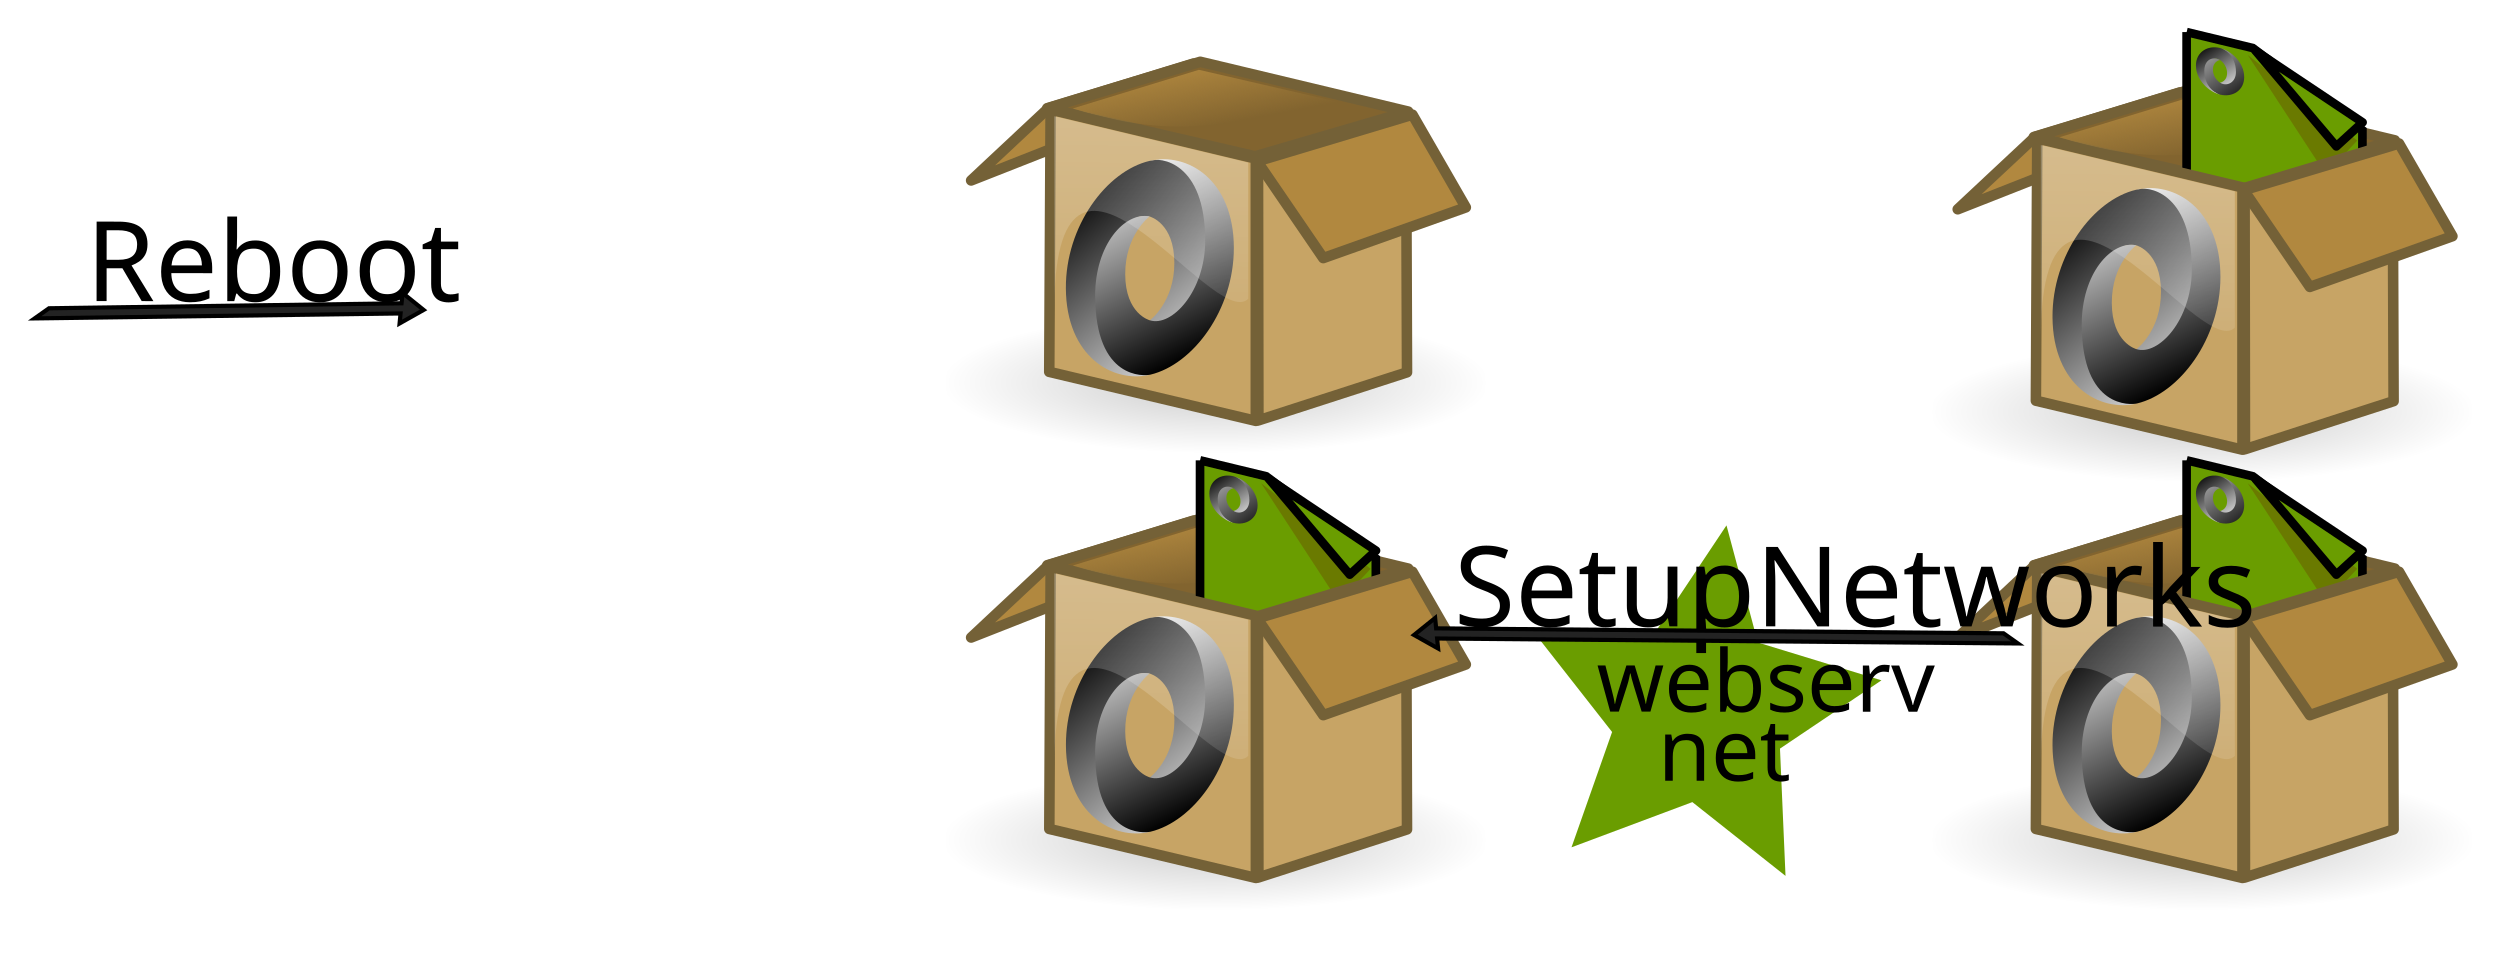
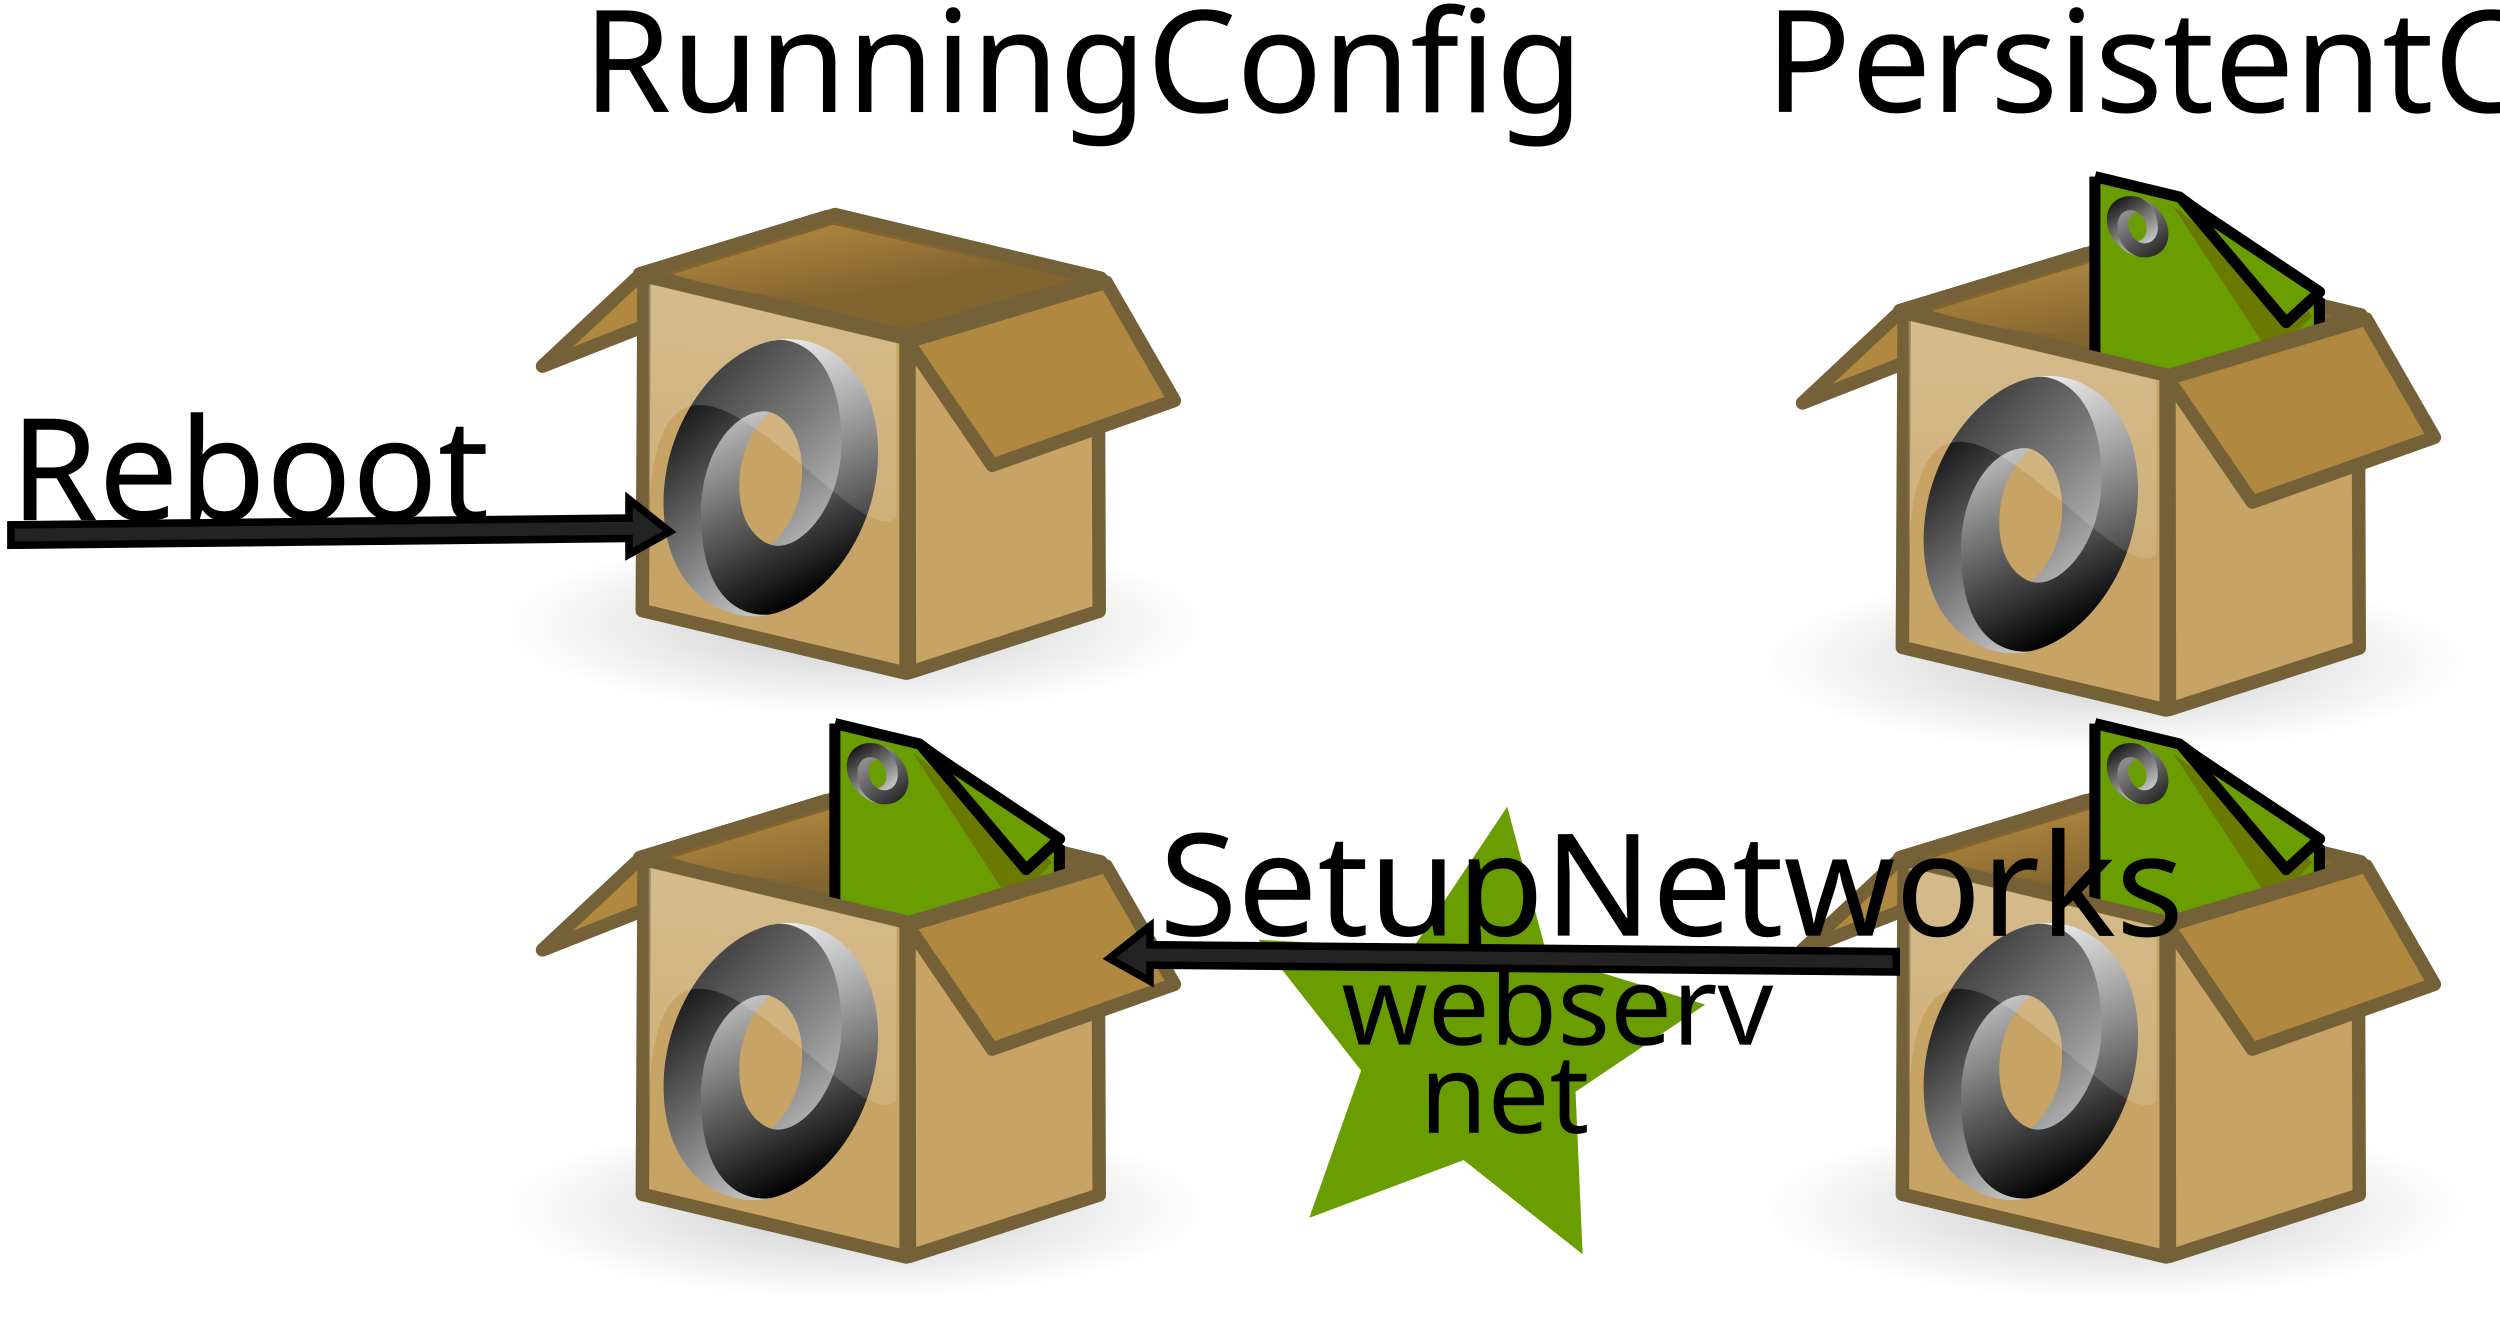
- <svg xmlns="http://www.w3.org/2000/svg" xmlns:xlink="http://www.w3.org/1999/xlink" preserveAspectRatio="xMinYMin meet" viewBox="0 0 448.391 174.557" height="100%" width="100%">
-   <defs>
-     <path id="X" d="m534.517 440.008a48.401 18.782 0 1 1 -96.801 0 48.401 18.782 0 1 1 96.801 0" />
-     <path id="Y" d="m482.09 382.73l-12.79 10.296-27.05 10.658 13.889-12.987 25.953-7.968z" stroke-linejoin="round" fill="#b1883f" stroke="#746137" fill-rule="evenodd" stroke-width="1.895" />
-     <path id="Z" d="m494.67 400.47v24.417c8.724-35.838 25.16-23.07 24.487-31.784l-24.487 7.367" />
-     <path id="a" d="m493.32 399.77l-36.805-8.792-.246 47.04 37.05 8.788v-47.04z" stroke-linejoin="round" stroke="#746137" stroke-linecap="square" stroke-width="1.895" fill="#c7a465" />
-     <path id="b" d="m474.32 428.77c6.668 9.925 13.156-6.358 13.143-15.252-.015-10.55-8.412-14.474-13.223-13.333-7.727 1.833-15.05 11.727-14.989 22.837.064 12.299 8.484 17.09 15.09 15.508-1.495.084-6.483-.081-6.604-14.674-.083-9.912 2.493-14.501 6.519-13.708.09.021 4.437 1.175 4.45 8.302.013 7.08-4.385 10.318-4.385 10.318" />
-     <path id="c" d="m474.26 410.14c-4.418-.892-9.806 5.03-9.766 14.296.065 15.07 8.842 14.334 9.904 14.08 7.67-1.832 14.97-11.638 14.97-22.705 0-12.351-8.424-17.217-15.07-15.641 1.84-.763 9.922.193 9.935 14.265.008 9.14-5.987 15.535-9.897 14.346-.09-.021-4.428-1.161-4.452-8.271-.024-7.097 4.376-10.371 4.376-10.371" />
-     <path id="d" d="m588.69 406.2s0 103.07 0 103.07c0 0 79.25 19.14 79.25 19.14 0 0 0-77.989 0-77.989 0 0-49.42-37.02-49.42-37.02 0 0-29.822-7.203-29.822-7.203" stroke="#000" fill="#6a9d00" stroke-width="3.903" />
-     <path id="e" d="m656.19 457.73s11.834-10.819 11.834-10.819c0 0-48.14-32.15-48.14-32.15 0 0 36.31 42.974 36.31 42.974" stroke-linejoin="round" stroke="#000" fill="#6a9d00" stroke-linecap="round" stroke-width="3.903" />
-     <path id="f" d="m603.74 418.8c-3.179-1.827-7.07-.234-7.07 4.84 0 8.286 6.349 10.571 7.119 10.757 5.557 1.342 10.85-1.821 10.85-7.898 0-6.754-6.067-11.961-10.85-13.12 1.325.143 7.14 3.111 7.14 10.797 0 5.01-4.342 6.692-7.167 4.844-.065-.039-3.196-1.989-3.196-5.891 0-3.885 3.176-4.334 3.176-4.334" />
+ <svg xmlns="http://www.w3.org/2000/svg" xmlns:xlink="http://www.w3.org/1999/xlink" preserveAspectRatio="xMinYMin meet" viewBox="0 0 351.08 188.609" height="100%" width="100%" id="svg3620" version="1.1">
+   <defs id="defs3622">
+     <path id="X" d="m 534.517,440.008 a 48.401,18.782 0 1 1 -96.801,0 48.401,18.782 0 1 1 96.801,0" />
+     <path id="Y" d="m 482.09,382.73 -12.79,10.296 -27.05,10.658 13.889,-12.987 25.953,-7.968 z" style="fill:#b1883f;fill-rule:evenodd;stroke:#746137;stroke-width:1.895;stroke-linejoin:round" />
+     <path id="Z" d="m 494.67,400.47 v 24.417 c 8.724,-35.838 25.16,-23.07 24.487,-31.784 l -24.487,7.367" />
+     <path id="a" d="m 493.32,399.77 -36.805,-8.792 -0.246,47.04 37.05,8.788 v -47.04 z" style="fill:#c7a465;stroke:#746137;stroke-width:1.895;stroke-linecap:square;stroke-linejoin:round" />
+     <path id="b" d="m 474.32,428.77 c 6.668,9.925 13.156,-6.358 13.143,-15.252 -0.015,-10.55 -8.412,-14.474 -13.223,-13.333 -7.727,1.833 -15.05,11.727 -14.989,22.837 0.064,12.299 8.484,17.09 15.09,15.508 -1.495,0.084 -6.483,-0.081 -6.604,-14.674 -0.083,-9.912 2.493,-14.501 6.519,-13.708 0.09,0.021 4.437,1.175 4.45,8.302 0.013,7.08 -4.385,10.318 -4.385,10.318" />
+     <path id="c" d="m 474.26,410.14 c -4.418,-0.892 -9.806,5.03 -9.766,14.296 0.065,15.07 8.842,14.334 9.904,14.08 7.67,-1.832 14.97,-11.638 14.97,-22.705 0,-12.351 -8.424,-17.217 -15.07,-15.641 1.84,-0.763 9.922,0.193 9.935,14.265 0.008,9.14 -5.987,15.535 -9.897,14.346 -0.09,-0.021 -4.428,-1.161 -4.452,-8.271 -0.024,-7.097 4.376,-10.371 4.376,-10.371" />
+     <path id="d" d="m 588.69,406.2 c 0,0 0,103.07 0,103.07 0,0 79.25,19.14 79.25,19.14 0,0 0,-77.989 0,-77.989 0,0 -49.42,-37.02 -49.42,-37.02 0,0 -29.822,-7.203 -29.822,-7.203" style="fill:#6a9d00;stroke:#000000;stroke-width:3.903" />
+     <path id="e" d="m 656.19,457.73 c 0,0 11.834,-10.819 11.834,-10.819 0,0 -48.14,-32.15 -48.14,-32.15 0,0 36.31,42.974 36.31,42.974" style="fill:#6a9d00;stroke:#000000;stroke-width:3.903;stroke-linecap:round;stroke-linejoin:round" />
+     <path id="f" d="m 603.74,418.8 c -3.179,-1.827 -7.07,-0.234 -7.07,4.84 0,8.286 6.349,10.571 7.119,10.757 5.557,1.342 10.85,-1.821 10.85,-7.898 0,-6.754 -6.067,-11.961 -10.85,-13.12 1.325,0.143 7.14,3.111 7.14,10.797 0,5.01 -4.342,6.692 -7.167,4.844 -0.065,-0.039 -3.196,-1.989 -3.196,-5.891 0,-3.885 3.176,-4.334 3.176,-4.334" />
    <linearGradient xlink:href="#7" id="M" gradientUnits="userSpaceOnUse" x1="671.71" y1="368.76" x2="673.95" y2="380.77" />
    <linearGradient xlink:href="#5" id="L" gradientUnits="userSpaceOnUse" x1="659.43" y1="310.81" x2="658.03" y2="441.26" />
    <linearGradient xlink:href="#7" id="F" gradientUnits="userSpaceOnUse" x1="482.78" y1="382" x2="485.02" y2="394.01" />
-     <linearGradient xlink:href="#9" id="J" gradientUnits="userSpaceOnUse" gradientTransform="matrix(0-.1564-.15638 0 547.66 324.17)" x1="-704.14" y1="408.55" x2="-487.3" y2="515.5" />
-     <linearGradient xlink:href="#9" id="H" gradientUnits="userSpaceOnUse" gradientTransform="matrix(.10702 0 0 .107 674.9 385.02)" x1="-561.41" y1="513.69" x2="-820.81" y2="164.69" />
+     <linearGradient xlink:href="#9" id="J" gradientUnits="userSpaceOnUse" gradientTransform="matrix(0,-0.1564,-0.15638,0,547.66,324.17)" x1="-704.14" y1="408.55" x2="-487.3" y2="515.5" />
+     <linearGradient xlink:href="#9" id="H" gradientUnits="userSpaceOnUse" gradientTransform="matrix(0.10702,0,0,0.107,674.9,385.02)" x1="-561.41" y1="513.69" x2="-820.81" y2="164.69" />
    <linearGradient xlink:href="#1" id="W" gradientUnits="userSpaceOnUse" x1="186.92" y1="464.44" x2="186.64" y2="467.72" />
-     <linearGradient xlink:href="#9" id="I" gradientUnits="userSpaceOnUse" gradientTransform="matrix(0-.1564-.15638 0 547.66 324.17)" x1="-520.83" y1="556.49" x2="-728.36" y2="384.33" />
-     <linearGradient xlink:href="#9" id="N" gradientUnits="userSpaceOnUse" gradientTransform="matrix(0-.1564-.15638 0 736.59 310.93)" x1="-520.83" y1="556.49" x2="-728.36" y2="384.33" />
-     <linearGradient xlink:href="#9" id="V" gradientUnits="userSpaceOnUse" gradientTransform="matrix(0-.1564-.15638 0 547.66 324.17)" x1="-704.14" y1="408.55" x2="-487.3" y2="515.5" />
-     <linearGradient xlink:href="#9" id="U" gradientUnits="userSpaceOnUse" gradientTransform="matrix(0-.1564-.15638 0 547.66 324.17)" x1="-520.83" y1="556.49" x2="-728.36" y2="384.33" />
-     <linearGradient xlink:href="#9" id="O" gradientUnits="userSpaceOnUse" gradientTransform="matrix(0-.1564-.15638 0 736.59 310.93)" x1="-704.14" y1="408.55" x2="-487.3" y2="515.5" />
-     <linearGradient xlink:href="#9" id="T" gradientUnits="userSpaceOnUse" gradientTransform="matrix(.10702 0 0 .107 674.9 385.02)" x1="-561.41" y1="513.69" x2="-820.81" y2="164.69" />
+     <linearGradient xlink:href="#9" id="I" gradientUnits="userSpaceOnUse" gradientTransform="matrix(0,-0.1564,-0.15638,0,547.66,324.17)" x1="-520.83" y1="556.49" x2="-728.36" y2="384.33" />
+     <linearGradient xlink:href="#9" id="N" gradientUnits="userSpaceOnUse" gradientTransform="matrix(0,-0.1564,-0.15638,0,736.59,310.93)" x1="-520.83" y1="556.49" x2="-728.36" y2="384.33" />
+     <linearGradient xlink:href="#9" id="V" gradientUnits="userSpaceOnUse" gradientTransform="matrix(0,-0.1564,-0.15638,0,547.66,324.17)" x1="-704.14" y1="408.55" x2="-487.3" y2="515.5" />
+     <linearGradient xlink:href="#9" id="U" gradientUnits="userSpaceOnUse" gradientTransform="matrix(0,-0.1564,-0.15638,0,547.66,324.17)" x1="-520.83" y1="556.49" x2="-728.36" y2="384.33" />
+     <linearGradient xlink:href="#9" id="O" gradientUnits="userSpaceOnUse" gradientTransform="matrix(0,-0.1564,-0.15638,0,736.59,310.93)" x1="-704.14" y1="408.55" x2="-487.3" y2="515.5" />
+     <linearGradient xlink:href="#9" id="T" gradientUnits="userSpaceOnUse" gradientTransform="matrix(0.10702,0,0,0.107,674.9,385.02)" x1="-561.41" y1="513.69" x2="-820.81" y2="164.69" />
    <linearGradient xlink:href="#7" id="R" gradientUnits="userSpaceOnUse" x1="482.78" y1="382" x2="485.02" y2="394.01" />
    <linearGradient xlink:href="#5" id="Q" gradientUnits="userSpaceOnUse" x1="470.51" y1="324.05" x2="469.11" y2="454.5" />
-     <linearGradient xlink:href="#9" id="S" gradientUnits="userSpaceOnUse" gradientTransform="matrix(.10702 0 0 .107 674.9 385.02)" x1="-751.03" y1="256.87" x2="-603.64" y2="471.21" />
-     <linearGradient xlink:href="#9" id="G" gradientUnits="userSpaceOnUse" gradientTransform="matrix(.10702 0 0 .107 674.9 385.02)" x1="-751.03" y1="256.87" x2="-603.64" y2="471.21" />
+     <linearGradient xlink:href="#9" id="S" gradientUnits="userSpaceOnUse" gradientTransform="matrix(0.10702,0,0,0.107,674.9,385.02)" x1="-751.03" y1="256.87" x2="-603.64" y2="471.21" />
+     <linearGradient xlink:href="#9" id="G" gradientUnits="userSpaceOnUse" gradientTransform="matrix(0.10702,0,0,0.107,674.9,385.02)" x1="-751.03" y1="256.87" x2="-603.64" y2="471.21" />
    <linearGradient id="7" x1="-86.26" gradientUnits="userSpaceOnUse" y1="54.1" x2="-85.08" y2="60.44">
-       <stop stop-color="#b1883f" />
-       <stop stop-color="#b1883f" stop-opacity="0" offset="1" />
-     </linearGradient>
-     <linearGradient xlink:href="#9" id="8" gradientUnits="userSpaceOnUse" gradientTransform="matrix(.10702 0 0 .107 674.9 385.02)" x1="-751.03" y1="256.87" x2="-603.64" y2="471.21" />
+       <stop stop-color="#b1883f" id="stop3650" />
+       <stop stop-color="#b1883f" stop-opacity="0" offset="1" id="stop3652" />
+     </linearGradient>
+     <linearGradient xlink:href="#9" id="8" gradientUnits="userSpaceOnUse" gradientTransform="matrix(0.10702,0,0,0.107,674.9,385.02)" x1="-751.03" y1="256.87" x2="-603.64" y2="471.21" />
    <linearGradient id="5" x1="-92.74" gradientUnits="userSpaceOnUse" y1="23.521" x2="-93.47" y2="92.37">
-       <stop stop-color="#fff" stop-opacity=".668" />
-       <stop stop-color="#fff" stop-opacity="0" offset="1" />
+       <stop stop-color="#fff" stop-opacity=".668" id="stop3656" />
+       <stop stop-color="#fff" stop-opacity="0" offset="1" id="stop3658" />
    </linearGradient>
    <linearGradient id="1">
-       <stop stop-color="#232323" />
-       <stop offset="1" stop-color="#474747" />
-     </linearGradient>
-     <linearGradient y2="395.79" x2="392.2" y1="392.51" x1="391.92" gradientUnits="userSpaceOnUse" id="0" xlink:href="#1" />
+       <stop stop-color="#232323" id="stop3661" />
+       <stop offset="1" stop-color="#474747" id="stop3663" />
+     </linearGradient>
+     <linearGradient y2="395.79" x2="392.2" y1="392.51" x1="391.92" gradientUnits="userSpaceOnUse" id="0" xlink:href="#1" gradientTransform="matrix(1.412813,0,0,1.412813,-106.8714,-160.4562)" />
    <linearGradient xlink:href="#5" id="4" gradientUnits="userSpaceOnUse" x1="470.51" y1="324.05" x2="469.11" y2="454.5" />
    <linearGradient xlink:href="#7" id="6" gradientUnits="userSpaceOnUse" x1="482.78" y1="382" x2="485.02" y2="394.01" />
-     <linearGradient xlink:href="#9" id="B" gradientUnits="userSpaceOnUse" gradientTransform="matrix(0-.1564-.15638 0 547.66 324.17)" x1="-520.83" y1="556.49" x2="-728.36" y2="384.33" />
-     <linearGradient xlink:href="#9" id="C" gradientUnits="userSpaceOnUse" gradientTransform="matrix(0-.1564-.15638 0 547.66 324.17)" x1="-704.14" y1="408.55" x2="-487.3" y2="515.5" />
-     <linearGradient xlink:href="#9" id="A" gradientUnits="userSpaceOnUse" gradientTransform="matrix(.10702 0 0 .107 674.9 385.02)" x1="-561.41" y1="513.69" x2="-820.81" y2="164.69" />
+     <linearGradient xlink:href="#9" id="B" gradientUnits="userSpaceOnUse" gradientTransform="matrix(0,-0.1564,-0.15638,0,547.66,324.17)" x1="-520.83" y1="556.49" x2="-728.36" y2="384.33" />
+     <linearGradient xlink:href="#9" id="C" gradientUnits="userSpaceOnUse" gradientTransform="matrix(0,-0.1564,-0.15638,0,547.66,324.17)" x1="-704.14" y1="408.55" x2="-487.3" y2="515.5" />
+     <linearGradient xlink:href="#9" id="A" gradientUnits="userSpaceOnUse" gradientTransform="matrix(0.10702,0,0,0.107,674.9,385.02)" x1="-561.41" y1="513.69" x2="-820.81" y2="164.69" />
    <linearGradient xlink:href="#5" id="E" gradientUnits="userSpaceOnUse" x1="470.51" y1="324.05" x2="469.11" y2="454.5" />
    <linearGradient id="9">
-       <stop />
-       <stop offset="1" stop-color="#fff" />
-     </linearGradient>
-     <radialGradient xlink:href="#3" id="2" gradientUnits="userSpaceOnUse" gradientTransform="matrix(.8054 0 0 .20643 534.12 332.23)" cx="-59.6" cy="522.12" r="61.17" />
-     <radialGradient id="3" gradientUnits="userSpaceOnUse" cy="522.12" cx="-59.6" gradientTransform="matrix(1.0178 0 0 .13108 127.26 37.24)" r="61.17">
-       <stop stop-opacity=".208" />
-       <stop stop-opacity="0" offset="1" />
+       <stop id="stop3673" />
+       <stop offset="1" stop-color="#fff" id="stop3675" />
+     </linearGradient>
+     <radialGradient xlink:href="#3" id="2" gradientUnits="userSpaceOnUse" gradientTransform="matrix(0.8054,0,0,0.20643,534.12,332.23)" cx="-59.6" cy="522.12" r="61.17" />
+     <radialGradient id="3" gradientUnits="userSpaceOnUse" cy="522.12" cx="-59.6" gradientTransform="matrix(1.0178,0,0,0.13108,127.26,37.24)" r="61.17">
+       <stop stop-opacity=".208" id="stop3679" />
+       <stop stop-opacity="0" offset="1" id="stop3681" />
    </radialGradient>
-     <radialGradient xlink:href="#3" id="P" gradientUnits="userSpaceOnUse" gradientTransform="matrix(.8054 0 0 .20643 534.12 332.23)" cx="-59.6" cy="522.12" r="61.17" />
-     <radialGradient xlink:href="#3" id="D" gradientUnits="userSpaceOnUse" gradientTransform="matrix(.8054 0 0 .20643 534.12 332.23)" cx="-59.6" cy="522.12" r="61.17" />
-     <radialGradient xlink:href="#3" id="K" gradientUnits="userSpaceOnUse" gradientTransform="matrix(.8054 0 0 .20643 723.05 318.99)" cx="-59.6" cy="522.12" r="61.17" />
+     <radialGradient xlink:href="#3" id="P" gradientUnits="userSpaceOnUse" gradientTransform="matrix(0.8054,0,0,0.20643,534.12,332.23)" cx="-59.6" cy="522.12" r="61.17" />
+     <radialGradient xlink:href="#3" id="D" gradientUnits="userSpaceOnUse" gradientTransform="matrix(0.8054,0,0,0.20643,534.12,332.23)" cx="-59.6" cy="522.12" r="61.17" />
+     <radialGradient xlink:href="#3" id="K" gradientUnits="userSpaceOnUse" gradientTransform="matrix(0.8054,0,0,0.20643,723.05,318.99)" cx="-59.6" cy="522.12" r="61.17" />
+     <linearGradient y2="395.79" x2="392.2" y1="392.51" x1="391.92" gradientUnits="userSpaceOnUse" id="0-3" xlink:href="#1-8" gradientTransform="matrix(1.412813,0,0,1.412813,-106.8714,-160.4562)" />
+     <linearGradient id="1-8">
+       <stop stop-color="#232323" id="stop3661-6" />
+       <stop offset="1" stop-color="#474747" id="stop3663-4" />
+     </linearGradient>
+     <linearGradient y2="395.79" x2="392.2" y1="392.51" x1="391.92" gradientTransform="matrix(-1.412813,0,0,1.412813,478.3293,-479.5496)" gradientUnits="userSpaceOnUse" id="linearGradient3898" xlink:href="#1-8" />
+     <linearGradient xlink:href="#5" id="linearGradient5225" gradientUnits="userSpaceOnUse" x1="470.51" y1="324.05" x2="469.11" y2="454.5" />
+     <linearGradient xlink:href="#5" id="linearGradient5227" gradientUnits="userSpaceOnUse" x1="470.51" y1="324.05" x2="469.11" y2="454.5" />
+     <linearGradient xlink:href="#5" id="linearGradient5229" gradientUnits="userSpaceOnUse" x1="659.43" y1="310.81" x2="658.03" y2="441.26" />
+     <linearGradient xlink:href="#5" id="linearGradient5231" gradientUnits="userSpaceOnUse" x1="470.51" y1="324.05" x2="469.11" y2="454.5" />
+     <linearGradient xlink:href="#5" id="linearGradient5233" gradientUnits="userSpaceOnUse" x1="470.51" y1="324.05" x2="469.11" y2="454.5" />
+     <linearGradient xlink:href="#5" id="linearGradient5235" gradientUnits="userSpaceOnUse" x1="470.51" y1="324.05" x2="469.11" y2="454.5" />
+     <linearGradient xlink:href="#5" id="linearGradient5237" gradientUnits="userSpaceOnUse" x1="470.51" y1="324.05" x2="469.11" y2="454.5" />
+     <linearGradient xlink:href="#1-8" id="linearGradient5246" gradientUnits="userSpaceOnUse" gradientTransform="matrix(-1.412813,0,0,1.412813,478.3293,-479.5496)" x1="391.92" y1="392.51" x2="392.2" y2="395.79" />
  </defs>
-   <g transform="translate(1621.76 423.47)">
-     <g transform="translate(-1824.82-831.92)">
-       <text y="462.33" x="218.7" transform="matrix(1 .00055-.00055 1 0 0)" font-family="Yanone Kaffeesatz" word-spacing="0" line-height="125%" letter-spacing="0" font-size="19.961">
-         <tspan y="462.33" x="218.7">Reboot</tspan>
+   <g transform="translate(1523.766,442.5218)" id="g3686">
+     <g transform="translate(-1824.82,-831.92)" id="g3688" />
+     <g transform="translate(-1712.88,-789.62)" id="g3696">
+       <use xlink:href="#X" id="use3698" style="color:#000000;fill:url(#P);fill-rule:evenodd" x="0" y="0" width="448.391" height="174.557" />
+       <g id="g3700">
+         <use xlink:href="#Y" id="use3702" x="0" y="0" width="448.391" height="174.557" />
+         <path d="m 483.35,382.39 37.3,8.928 -27.461,8.03 -37.28,-8.631 27.435,-8.324 z" id="path3704" style="fill:#82642f;stroke:#746137;stroke-width:1.895;stroke-linecap:square;stroke-linejoin:round" />
+         <g id="g3706" style="fill-rule:evenodd">
+           <use xlink:href="#Z" id="use3708" style="opacity:0.812;fill:url(#linearGradient5225)" x="0" y="0" width="448.391" height="174.557" />
+           <path d="m 517.94,391.87 c 0,0 -34.836,-8.04 -34.836,-8.04 l -22.622,6.937 c 27,8.527 33.773,-2.924 57.46,1.103" id="path3710" style="fill:url(#R)" />
+         </g>
+         <g transform="matrix(0.39784,0,0,0.39784,249.1,210.3)" id="g3712">
+           <use xlink:href="#d" id="use3714" x="0" y="0" width="448.391" height="174.557" />
+           <path d="m 651.42,470.24 c 0,0 14.183,-15.14 14.183,-15.14 0,0 -49.37,-38.557 -49.37,-38.557 0,0 33.36,51.02 33.36,51.02 0,0 1.834,2.676 1.834,2.676" id="path3716" style="fill:#6a7a00" />
+           <use xlink:href="#e" id="use3718" x="0" y="0" width="448.391" height="174.557" />
+           <g id="g3720" style="color:#000000;fill-rule:evenodd">
+             <path d="m 603.74,429.01 c 4.811,7.503 9.518,0.529 9.511,-4.351 -0.008,-5.769 -6.05,-10.453 -9.515,-11.289 -5.557,-1.342 -10.85,1.821 -10.85,7.898 0,6.754 6.067,11.961 10.85,13.12 -1.082,-0.412 -4.689,-2.031 -4.738,-10.08 -0.033,-5.442 1.833,-7.162 4.73,-5.507 0.065,0.039 3.196,1.989 3.196,5.891 0,3.885 -3.184,4.319 -3.184,4.319" id="path3722" style="fill:url(#S)" />
+             <use xlink:href="#f" id="use3724" style="fill:url(#T)" x="0" y="0" width="448.391" height="174.557" />
+           </g>
+         </g>
+         <use xlink:href="#a" id="use3726" x="0" y="0" width="448.391" height="174.557" />
+         <path d="m 493.7,399.85 26.558,-7.983 0.169,46.23 -26.656,8.623 -0.07,-46.866 z" id="path3728" style="fill:#c7a465;stroke:#746137;stroke-width:1.895;stroke-linecap:square;stroke-linejoin:round" />
+         <g id="g3730" style="fill-rule:evenodd">
+           <use xlink:href="#b" id="use3732" style="color:#000000;fill:url(#U)" x="0" y="0" width="448.391" height="174.557" />
+           <path d="m 505.41,417.61 c 0,0 -11.858,-17.349 -11.858,-17.349 l 27.85,-8.373 c 0,0 9.574,16.629 9.574,16.629 0,0 -25.567,9.09 -25.567,9.09 z" id="path3734" style="fill:#b1883f;stroke:#746137;stroke-width:1.895;stroke-linejoin:round" />
+           <use xlink:href="#c" id="use3736" style="color:#000000;fill:url(#V)" x="0" y="0" width="448.391" height="174.557" />
+           <path d="m 491.95,400.49 v 24.418 c -6.209,6.279 -35.17,-40.687 -34.804,3.145 l 0.013,-35.878 34.791,8.314" id="path3738" style="opacity:0.812;fill:url(#linearGradient5227)" />
+         </g>
+       </g>
+     </g>
+     <g transform="translate(-2078.76,-781.55)" id="g3740">
+       <g id="g3742" style="fill-rule:evenodd">
+         <path d="m 723.443,426.769 a 48.401,18.782 0 1 1 -96.801,0 48.401,18.782 0 1 1 96.801,0" id="path3744" style="color:#000000;fill:url(#K)" />
+         <path d="m 671.02,369.49 -12.79,10.296 -27.05,10.658 13.889,-12.987 25.953,-7.968 z" id="path3746" style="fill:#b1883f;stroke:#746137;stroke-width:1.895;stroke-linejoin:round" />
+       </g>
+       <path d="m 672.27,369.16 37.3,8.928 -27.461,8.03 -37.28,-8.631 27.435,-8.324 z" id="path3748" style="fill:#82642f;stroke:#746137;stroke-width:1.895;stroke-linecap:square;stroke-linejoin:round" />
+       <g id="g3750" style="fill-rule:evenodd">
+         <path d="m 683.59,387.23 v 24.417 c 8.724,-35.838 25.16,-23.07 24.487,-31.784 l -24.487,7.367" id="path3752" style="opacity:0.812;fill:url(#linearGradient5229)" />
+         <path d="m 706.86,378.64 c 0,0 -34.836,-8.04 -34.836,-8.04 l -22.622,6.937 c 27,8.527 33.773,-2.924 57.46,1.103" id="path3754" style="fill:url(#M)" />
+       </g>
+       <g id="g3756" style="fill:#c7a465;stroke:#746137;stroke-width:1.895;stroke-linecap:square;stroke-linejoin:round">
+         <path d="m 682.24,386.53 -36.805,-8.792 -0.246,47.04 37.05,8.788 v -47.04 z" id="path3758" />
+         <path d="m 682.63,386.61 26.558,-7.983 0.169,46.23 -26.656,8.623 -0.07,-46.866 z" id="path3760" />
+       </g>
+       <g id="g3762" style="fill-rule:evenodd">
+         <path d="m 663.24,415.53 c 6.668,9.925 13.156,-6.358 13.143,-15.252 -0.015,-10.55 -8.412,-14.474 -13.223,-13.333 -7.727,1.833 -15.05,11.727 -14.989,22.837 0.064,12.299 8.484,17.09 15.09,15.508 -1.495,0.084 -6.483,-0.081 -6.604,-14.674 -0.083,-9.912 2.493,-14.501 6.519,-13.708 0.09,0.021 4.437,1.175 4.45,8.302 0.013,7.08 -4.385,10.318 -4.385,10.318" id="path3764" style="color:#000000;fill:url(#N)" />
+         <path d="m 694.34,404.37 c 0,0 -11.858,-17.349 -11.858,-17.349 l 27.85,-8.373 c 0,0 9.574,16.629 9.574,16.629 0,0 -25.567,9.09 -25.567,9.09 z" id="path3766" style="fill:#b1883f;stroke:#746137;stroke-width:1.895;stroke-linejoin:round" />
+         <path d="m 663.19,396.9 c -4.418,-0.892 -9.806,5.03 -9.766,14.296 0.065,15.07 8.842,14.334 9.904,14.08 7.67,-1.832 14.97,-11.638 14.97,-22.705 0,-12.351 -8.424,-17.217 -15.07,-15.641 1.84,-0.763 9.922,0.193 9.935,14.265 0.008,9.14 -5.987,15.535 -9.897,14.346 -0.09,-0.021 -4.428,-1.161 -4.452,-8.271 -0.024,-7.097 4.376,-10.371 4.376,-10.371" id="path3768" style="color:#000000;fill:url(#O)" />
+         <path d="m 680.88,387.25 v 24.418 c -6.209,6.279 -35.17,-40.687 -34.804,3.145 l 0.013,-35.878 34.791,8.314" id="path3770" style="opacity:0.812;fill:url(#L)" />
+       </g>
+     </g>
+     <g transform="translate(-1889.83,-712.81)" id="g3772">
+       <use xlink:href="#X" id="use3774" style="color:#000000;fill:url(#D);fill-rule:evenodd" x="0" y="0" width="448.391" height="174.557" />
+       <g id="g3776">
+         <use xlink:href="#Y" id="use3778" x="0" y="0" width="448.391" height="174.557" />
+         <path d="m 483.35,382.39 37.3,8.928 -27.461,8.03 -37.28,-8.631 27.435,-8.324 z" id="g" style="fill:#82642f;stroke:#746137;stroke-width:1.895;stroke-linecap:square;stroke-linejoin:round" />
+         <g id="g3781" style="fill-rule:evenodd">
+           <use xlink:href="#Z" id="use3783" style="opacity:0.812;fill:url(#linearGradient5231)" x="0" y="0" width="448.391" height="174.557" />
+           <path d="m 517.94,391.87 c 0,0 -34.836,-8.04 -34.836,-8.04 l -22.622,6.937 c 27,8.527 33.773,-2.924 57.46,1.103" id="path3785" style="fill:url(#F)" />
+         </g>
+         <g transform="matrix(0.39784,0,0,0.39784,249.1,210.3)" id="g3787">
+           <use xlink:href="#d" id="use3789" x="0" y="0" width="448.391" height="174.557" />
+           <path d="m 651.42,470.24 c 0,0 14.183,-15.14 14.183,-15.14 0,0 -49.37,-38.557 -49.37,-38.557 0,0 33.36,51.02 33.36,51.02 0,0 1.834,2.676 1.834,2.676" id="path3791" style="fill:#6a7a00" />
+           <use xlink:href="#e" id="use3793" x="0" y="0" width="448.391" height="174.557" />
+           <g id="g3795" style="color:#000000;fill-rule:evenodd">
+             <path d="m 603.74,429.01 c 4.811,7.503 9.518,0.529 9.511,-4.351 -0.008,-5.769 -6.05,-10.453 -9.515,-11.289 -5.557,-1.342 -10.85,1.821 -10.85,7.898 0,6.754 6.067,11.961 10.85,13.12 -1.082,-0.412 -4.689,-2.031 -4.738,-10.08 -0.033,-5.442 1.833,-7.162 4.73,-5.507 0.065,0.039 3.196,1.989 3.196,5.891 0,3.885 -3.184,4.319 -3.184,4.319" id="path3797" style="fill:url(#G)" />
+             <use xlink:href="#f" id="use3799" style="fill:url(#H)" x="0" y="0" width="448.391" height="174.557" />
+           </g>
+         </g>
+         <use xlink:href="#a" id="use3801" x="0" y="0" width="448.391" height="174.557" />
+         <path d="m 493.7,399.85 26.558,-7.983 0.169,46.23 -26.656,8.623 -0.07,-46.866 z" id="h" style="fill:#c7a465;stroke:#746137;stroke-width:1.895;stroke-linecap:square;stroke-linejoin:round" />
+         <use xlink:href="#b" id="use3804" style="color:#000000;fill:url(#I);fill-rule:evenodd" x="0" y="0" width="448.391" height="174.557" />
+         <path d="m 505.41,417.61 c 0,0 -11.858,-17.349 -11.858,-17.349 l 27.85,-8.373 c 0,0 9.574,16.629 9.574,16.629 0,0 -25.567,9.09 -25.567,9.09 z" id="i" style="fill:#b1883f;fill-rule:evenodd;stroke:#746137;stroke-width:1.895;stroke-linejoin:round" />
+         <g id="g3807" style="fill-rule:evenodd">
+           <use xlink:href="#c" id="use3809" style="color:#000000;fill:url(#J)" x="0" y="0" width="448.391" height="174.557" />
+           <path d="m 491.95,400.49 v 24.418 c -6.209,6.279 -35.17,-40.687 -34.804,3.145 l 0.013,-35.878 34.791,8.314" id="path3811" style="opacity:0.812;fill:url(#linearGradient5233)" />
+         </g>
+       </g>
+     </g>
+     <g transform="translate(-1712.88,-712.81)" id="g3813">
+       <use xlink:href="#X" id="use3815" style="color:#000000;fill:url(#2);fill-rule:evenodd" x="0" y="0" width="448.391" height="174.557" />
+       <g id="g3817">
+         <use xlink:href="#Y" id="use3819" x="0" y="0" width="448.391" height="174.557" />
+         <use xlink:href="#g" id="use3821" x="0" y="0" width="448.391" height="174.557" />
+         <g id="g3823" style="fill-rule:evenodd">
+           <use xlink:href="#Z" id="use3825" style="opacity:0.812;fill:url(#linearGradient5235)" x="0" y="0" width="448.391" height="174.557" />
+           <path d="m 517.94,391.87 c 0,0 -34.836,-8.04 -34.836,-8.04 l -22.622,6.937 c 27,8.527 33.773,-2.924 57.46,1.103" id="path3827" style="fill:url(#6)" />
+         </g>
+         <g transform="matrix(0.39784,0,0,0.39784,249.1,210.3)" id="g3829">
+           <use xlink:href="#d" id="use3831" x="0" y="0" width="448.391" height="174.557" />
+           <path d="m 651.42,470.24 c 0,0 14.183,-15.14 14.183,-15.14 0,0 -49.37,-38.557 -49.37,-38.557 0,0 33.36,51.02 33.36,51.02 0,0 1.834,2.676 1.834,2.676" id="path3833" style="fill:#6a7a00" />
+           <use xlink:href="#e" id="use3835" x="0" y="0" width="448.391" height="174.557" />
+           <g id="g3837" style="color:#000000;fill-rule:evenodd">
+             <path d="m 603.74,429.01 c 4.811,7.503 9.518,0.529 9.511,-4.351 -0.008,-5.769 -6.05,-10.453 -9.515,-11.289 -5.557,-1.342 -10.85,1.821 -10.85,7.898 0,6.754 6.067,11.961 10.85,13.12 -1.082,-0.412 -4.689,-2.031 -4.738,-10.08 -0.033,-5.442 1.833,-7.162 4.73,-5.507 0.065,0.039 3.196,1.989 3.196,5.891 0,3.885 -3.184,4.319 -3.184,4.319" id="path3839" style="fill:url(#8)" />
+             <use xlink:href="#f" id="use3841" style="fill:url(#A)" x="0" y="0" width="448.391" height="174.557" />
+           </g>
+         </g>
+         <use xlink:href="#a" id="use3843" x="0" y="0" width="448.391" height="174.557" />
+         <use xlink:href="#h" id="use3845" x="0" y="0" width="448.391" height="174.557" />
+         <use xlink:href="#b" id="use3847" style="color:#000000;fill:url(#B);fill-rule:evenodd" x="0" y="0" width="448.391" height="174.557" />
+         <use xlink:href="#i" id="use3849" x="0" y="0" width="448.391" height="174.557" />
+         <g id="g3851" style="fill-rule:evenodd">
+           <use xlink:href="#c" id="use3853" style="color:#000000;fill:url(#C)" x="0" y="0" width="448.391" height="174.557" />
+           <path d="m 491.95,400.49 v 24.418 c -6.209,6.279 -35.17,-40.687 -34.804,3.145 l 0.013,-35.878 34.791,8.314" id="path3855" style="opacity:0.812;fill:url(#linearGradient5237)" />
+         </g>
+       </g>
+     </g>
+     <g transform="translate(-1627.4,-701.69)" id="g3857">
+       <g transform="translate(71.72,15.15)" id="g3859">
+         <path d="m 215.78,415.04 7.28,-20.681 -14.394,-18.365 21.674,1.158 13.236,-19.854 5.625,21.01 22.17,6.784 -18.2,12.243 0.993,22.832 -16.711,-13.236 z" id="path3861" style="fill:#6a9d00" />
+         <g word-spacing="0" line-height="125%" letter-spacing="0" font-size="15.439" id="g3863" style="font-size:15.439px;line-height:125%;letter-spacing:0;word-spacing:0;font-family:Yanone Kaffeesatz">
+           <text x="220.28" y="390.72" id="text3865">
+             <tspan x="220.28" y="390.72" id="tspan3867">webserv</tspan>
+           </text>
+           <text x="231.27" y="403.1" id="text3869">
+             <tspan x="231.27" y="403.1" id="tspan3871">net</tspan>
+           </text>
+         </g>
+       </g>
+       <text transform="matrix(1,5.5e-4,-5.5e-4,1,0,0)" x="266.64" y="390.38" word-spacing="0" line-height="125%" letter-spacing="0" font-size="19.961" id="text3873" style="font-size:19.961px;line-height:125%;letter-spacing:0;word-spacing:0;font-family:Yanone Kaffeesatz">
+         <tspan x="266.64" y="390.38" id="tspan3875">SetupNetworks</tspan>
      </text>
-       <path d="m211.85 463.74l63.23-.89.18-1.856 3.78 3.044-4.311 2.422.174-1.791-65.63.89z" fill="url(#W)" stroke="#000" stroke-width=".749" />
-     </g>
-     <g transform="translate(-1712.88-789.62)">
-       <use fill="url(#P)" fill-rule="evenodd" color="#000" xlink:href="#X" />
-       <g>
-         <use xlink:href="#Y" />
-         <path d="m483.35 382.39l37.3 8.928-27.461 8.03-37.28-8.631 27.435-8.324z" fill="#82642f" stroke="#746137" stroke-linejoin="round" stroke-linecap="square" stroke-width="1.895" />
-         <g fill-rule="evenodd">
-           <use opacity=".812" fill="url(#Q)" xlink:href="#Z" />
-           <path d="m517.94 391.87s-34.836-8.04-34.836-8.04l-22.622 6.937c27 8.527 33.773-2.924 57.46 1.103" fill="url(#R)" />
-         </g>
-         <g transform="matrix(.39784 0 0 .39784 249.1 210.3)">
-           <use xlink:href="#d" />
-           <path d="m651.42 470.24s14.183-15.14 14.183-15.14c0 0-49.37-38.557-49.37-38.557 0 0 33.36 51.02 33.36 51.02 0 0 1.834 2.676 1.834 2.676" fill="#6a7a00" />
-           <use xlink:href="#e" />
-           <g fill-rule="evenodd" color="#000">
-             <path d="m603.74 429.01c4.811 7.503 9.518.529 9.511-4.351-.008-5.769-6.05-10.453-9.515-11.289-5.557-1.342-10.85 1.821-10.85 7.898 0 6.754 6.067 11.961 10.85 13.12-1.082-.412-4.689-2.031-4.738-10.08-.033-5.442 1.833-7.162 4.73-5.507.065.039 3.196 1.989 3.196 5.891 0 3.885-3.184 4.319-3.184 4.319" fill="url(#S)" />
-             <use fill="url(#T)" xlink:href="#f" />
-           </g>
-         </g>
-         <use xlink:href="#a" />
-         <path d="m493.7 399.85l26.558-7.983.169 46.23-26.656 8.623-.07-46.866z" fill="#c7a465" stroke="#746137" stroke-linejoin="round" stroke-linecap="square" stroke-width="1.895" />
-         <g fill-rule="evenodd">
-           <use fill="url(#U)" color="#000" xlink:href="#b" />
-           <path d="m505.41 417.61s-11.858-17.349-11.858-17.349l27.85-8.373c0 0 9.574 16.629 9.574 16.629 0 0-25.567 9.09-25.567 9.09z" fill="#b1883f" stroke="#746137" stroke-linejoin="round" stroke-width="1.895" />
-           <use fill="url(#V)" color="#000" xlink:href="#c" />
-           <path d="m491.95 400.49v24.418c-6.209 6.279-35.17-40.687-34.804 3.145l.013-35.878 34.791 8.314" opacity=".812" fill="url(#Q)" />
-         </g>
-       </g>
-     </g>
-     <g transform="translate(-2078.76-781.55)">
-       <g fill-rule="evenodd">
-         <path d="m723.443 426.769a48.401 18.782 0 1 1 -96.801 0 48.401 18.782 0 1 1 96.801 0" fill="url(#K)" color="#000" />
-         <path d="m671.02 369.49l-12.79 10.296-27.05 10.658 13.889-12.987 25.953-7.968z" fill="#b1883f" stroke="#746137" stroke-linejoin="round" stroke-width="1.895" />
-       </g>
-       <path d="m672.27 369.16l37.3 8.928-27.461 8.03-37.28-8.631 27.435-8.324z" fill="#82642f" stroke="#746137" stroke-linejoin="round" stroke-linecap="square" stroke-width="1.895" />
-       <g fill-rule="evenodd">
-         <path d="m683.59 387.23v24.417c8.724-35.838 25.16-23.07 24.487-31.784l-24.487 7.367" opacity=".812" fill="url(#L)" />
-         <path d="m706.86 378.64s-34.836-8.04-34.836-8.04l-22.622 6.937c27 8.527 33.773-2.924 57.46 1.103" fill="url(#M)" />
-       </g>
-       <g fill="#c7a465" stroke="#746137" stroke-linejoin="round" stroke-linecap="square" stroke-width="1.895">
-         <path d="m682.24 386.53l-36.805-8.792-.246 47.04 37.05 8.788v-47.04z" />
-         <path d="m682.63 386.61l26.558-7.983.169 46.23-26.656 8.623-.07-46.866z" />
-       </g>
-       <g fill-rule="evenodd">
-         <path d="m663.24 415.53c6.668 9.925 13.156-6.358 13.143-15.252-.015-10.55-8.412-14.474-13.223-13.333-7.727 1.833-15.05 11.727-14.989 22.837.064 12.299 8.484 17.09 15.09 15.508-1.495.084-6.483-.081-6.604-14.674-.083-9.912 2.493-14.501 6.519-13.708.09.021 4.437 1.175 4.45 8.302.013 7.08-4.385 10.318-4.385 10.318" fill="url(#N)" color="#000" />
-         <path d="m694.34 404.37s-11.858-17.349-11.858-17.349l27.85-8.373c0 0 9.574 16.629 9.574 16.629 0 0-25.567 9.09-25.567 9.09z" fill="#b1883f" stroke="#746137" stroke-linejoin="round" stroke-width="1.895" />
-         <path d="m663.19 396.9c-4.418-.892-9.806 5.03-9.766 14.296.065 15.07 8.842 14.334 9.904 14.08 7.67-1.832 14.97-11.638 14.97-22.705 0-12.351-8.424-17.217-15.07-15.641 1.84-.763 9.922.193 9.935 14.265.008 9.14-5.987 15.535-9.897 14.346-.09-.021-4.428-1.161-4.452-8.271-.024-7.097 4.376-10.371 4.376-10.371" fill="url(#O)" color="#000" />
-         <path d="m680.88 387.25v24.418c-6.209 6.279-35.17-40.687-34.804 3.145l.013-35.878 34.791 8.314" opacity=".812" fill="url(#L)" />
-       </g>
-     </g>
-     <g transform="translate(-1889.83-712.81)">
-       <use fill="url(#D)" fill-rule="evenodd" color="#000" xlink:href="#X" />
-       <g>
-         <use xlink:href="#Y" />
-         <path d="m483.35 382.39l37.3 8.928-27.461 8.03-37.28-8.631 27.435-8.324z" fill="#82642f" stroke="#746137" stroke-linejoin="round" stroke-linecap="square" stroke-width="1.895" id="g" />
-         <g fill-rule="evenodd">
-           <use opacity=".812" fill="url(#E)" xlink:href="#Z" />
-           <path d="m517.94 391.87s-34.836-8.04-34.836-8.04l-22.622 6.937c27 8.527 33.773-2.924 57.46 1.103" fill="url(#F)" />
-         </g>
-         <g transform="matrix(.39784 0 0 .39784 249.1 210.3)">
-           <use xlink:href="#d" />
-           <path d="m651.42 470.24s14.183-15.14 14.183-15.14c0 0-49.37-38.557-49.37-38.557 0 0 33.36 51.02 33.36 51.02 0 0 1.834 2.676 1.834 2.676" fill="#6a7a00" />
-           <use xlink:href="#e" />
-           <g fill-rule="evenodd" color="#000">
-             <path d="m603.74 429.01c4.811 7.503 9.518.529 9.511-4.351-.008-5.769-6.05-10.453-9.515-11.289-5.557-1.342-10.85 1.821-10.85 7.898 0 6.754 6.067 11.961 10.85 13.12-1.082-.412-4.689-2.031-4.738-10.08-.033-5.442 1.833-7.162 4.73-5.507.065.039 3.196 1.989 3.196 5.891 0 3.885-3.184 4.319-3.184 4.319" fill="url(#G)" />
-             <use fill="url(#H)" xlink:href="#f" />
-           </g>
-         </g>
-         <use xlink:href="#a" />
-         <path d="m493.7 399.85l26.558-7.983.169 46.23-26.656 8.623-.07-46.866z" fill="#c7a465" stroke="#746137" stroke-linejoin="round" stroke-linecap="square" stroke-width="1.895" id="h" />
-         <use fill="url(#I)" fill-rule="evenodd" color="#000" xlink:href="#b" />
-         <path d="m505.41 417.61s-11.858-17.349-11.858-17.349l27.85-8.373c0 0 9.574 16.629 9.574 16.629 0 0-25.567 9.09-25.567 9.09z" fill="#b1883f" fill-rule="evenodd" stroke="#746137" stroke-linejoin="round" stroke-width="1.895" id="i" />
-         <g fill-rule="evenodd">
-           <use fill="url(#J)" color="#000" xlink:href="#c" />
-           <path d="m491.95 400.49v24.418c-6.209 6.279-35.17-40.687-34.804 3.145l.013-35.878 34.791 8.314" opacity=".812" fill="url(#E)" />
-         </g>
-       </g>
-     </g>
-     <g transform="translate(-1712.88-712.81)">
-       <use fill="url(#2)" fill-rule="evenodd" color="#000" xlink:href="#X" />
-       <g>
-         <use xlink:href="#Y" />
-         <use xlink:href="#g" />
-         <g fill-rule="evenodd">
-           <use opacity=".812" fill="url(#4)" xlink:href="#Z" />
-           <path d="m517.94 391.87s-34.836-8.04-34.836-8.04l-22.622 6.937c27 8.527 33.773-2.924 57.46 1.103" fill="url(#6)" />
-         </g>
-         <g transform="matrix(.39784 0 0 .39784 249.1 210.3)">
-           <use xlink:href="#d" />
-           <path d="m651.42 470.24s14.183-15.14 14.183-15.14c0 0-49.37-38.557-49.37-38.557 0 0 33.36 51.02 33.36 51.02 0 0 1.834 2.676 1.834 2.676" fill="#6a7a00" />
-           <use xlink:href="#e" />
-           <g fill-rule="evenodd" color="#000">
-             <path d="m603.74 429.01c4.811 7.503 9.518.529 9.511-4.351-.008-5.769-6.05-10.453-9.515-11.289-5.557-1.342-10.85 1.821-10.85 7.898 0 6.754 6.067 11.961 10.85 13.12-1.082-.412-4.689-2.031-4.738-10.08-.033-5.442 1.833-7.162 4.73-5.507.065.039 3.196 1.989 3.196 5.891 0 3.885-3.184 4.319-3.184 4.319" fill="url(#8)" />
-             <use fill="url(#A)" xlink:href="#f" />
-           </g>
-         </g>
-         <use xlink:href="#a" />
-         <use xlink:href="#h" />
-         <use fill="url(#B)" fill-rule="evenodd" color="#000" xlink:href="#b" />
-         <use xlink:href="#i" />
-         <g fill-rule="evenodd">
-           <use fill="url(#C)" color="#000" xlink:href="#c" />
-           <path d="m491.95 400.49v24.418c-6.209 6.279-35.17-40.687-34.804 3.145l.013-35.878 34.791 8.314" opacity=".812" fill="url(#4)" />
-         </g>
-       </g>
-     </g>
-     <g transform="translate(-1627.4-701.69)">
-       <g transform="translate(71.72 15.15)">
-         <path d="m215.78 415.04l7.28-20.681-14.394-18.365 21.674 1.158 13.236-19.854 5.625 21.01 22.17 6.784-18.2 12.243.993 22.832-16.711-13.236z" fill="#6a9d00" />
-         <g font-family="Yanone Kaffeesatz" word-spacing="0" line-height="125%" letter-spacing="0" font-size="15.439">
-           <text x="220.28" y="390.72">
-             <tspan x="220.28" y="390.72">webserv</tspan>
-           </text>
-           <text x="231.27" y="403.1">
-             <tspan x="231.27" y="403.1">net</tspan>
-           </text>
-         </g>
-       </g>
-       <text transform="matrix(1 .00055-.00055 1 0 0)" x="266.64" y="390.38" font-family="Yanone Kaffeesatz" word-spacing="0" line-height="125%" letter-spacing="0" font-size="19.961">
-         <tspan x="266.64" y="390.38">SetupNetworks</tspan>
-       </text>
-       <path d="m364.99 391.81l-101.77-.89-.18-1.856-3.78 3.044 4.311 2.422-.174-1.791 104.17.89z" fill="url(#0)" stroke="#000" stroke-width=".749" />
+       <path d="m 369.929,392.798 -104.799,-0.957 0,-2.622 -5.716,4.536 5.716,3.187 0,-2.23 104.799,0.957 z" id="path3877" style="fill:url(#0);stroke:#000000;stroke-width:1.058" />
    </g>
  </g>
+   <g id="g5241">
+     <text style="font-size:19.961px;line-height:125%;letter-spacing:0;word-spacing:0;font-family:Yanone Kaffeesatz" id="text3690" font-size="19.961" letter-spacing="0" line-height="125%" word-spacing="0" transform="matrix(1,5.5e-4,-5.5e-4,1,-217.0536,-389.3982)" x="218.7" y="462.33">
+       <tspan id="tspan3692" x="218.7" y="462.33">Reboot</tspan>
+     </text>
+     <path style="fill:url(#linearGradient5246);stroke:#000000;stroke-width:1.058" id="path3877-2" d="m 1.529,73.704 86.799,-0.957 0,-2.622 5.716,4.536 -5.716,3.187 0,-2.23 -86.799,0.957 z" />
+   </g>
+   <text style="font-size:19.961px;line-height:125%;letter-spacing:0;word-spacing:0;font-family:Yanone Kaffeesatz" y="15.667" x="81.844" transform="matrix(0.9999999,5.4999992e-4,-5.4999992e-4,0.9999999,0,0)" word-spacing="0" line-height="125%" letter-spacing="0" font-size="19.961" id="text3690-7">
+     <tspan y="15.667" x="81.844" id="tspan3692-9">RunningConfig</tspan>
+     <tspan y="15.667" x="81.844" id="tspan5189" />
+     <tspan y="15.667" x="81.844" id="tspan5191" />
+     <tspan y="15.667" x="81.844" id="tspan5193" />
+   </text>
+   <text style="font-size:19.961px;line-height:125%;letter-spacing:0;word-spacing:0;font-family:Yanone Kaffeesatz" y="15.569" x="247.885" transform="matrix(0.9999999,5.4999993e-4,-5.4999993e-4,0.9999999,0,0)" word-spacing="0" line-height="125%" letter-spacing="0" font-size="19.961" id="text3690-7-7">
+     <tspan y="15.569" x="247.885" id="tspan3692-9-7">PersistentConfig</tspan>
+     <tspan y="15.569" x="247.885" id="tspan5189-1" />
+     <tspan y="15.569" x="247.885" id="tspan5191-0" />
+     <tspan y="15.569" x="247.885" id="tspan5193-5" />
+   </text>
</svg>
